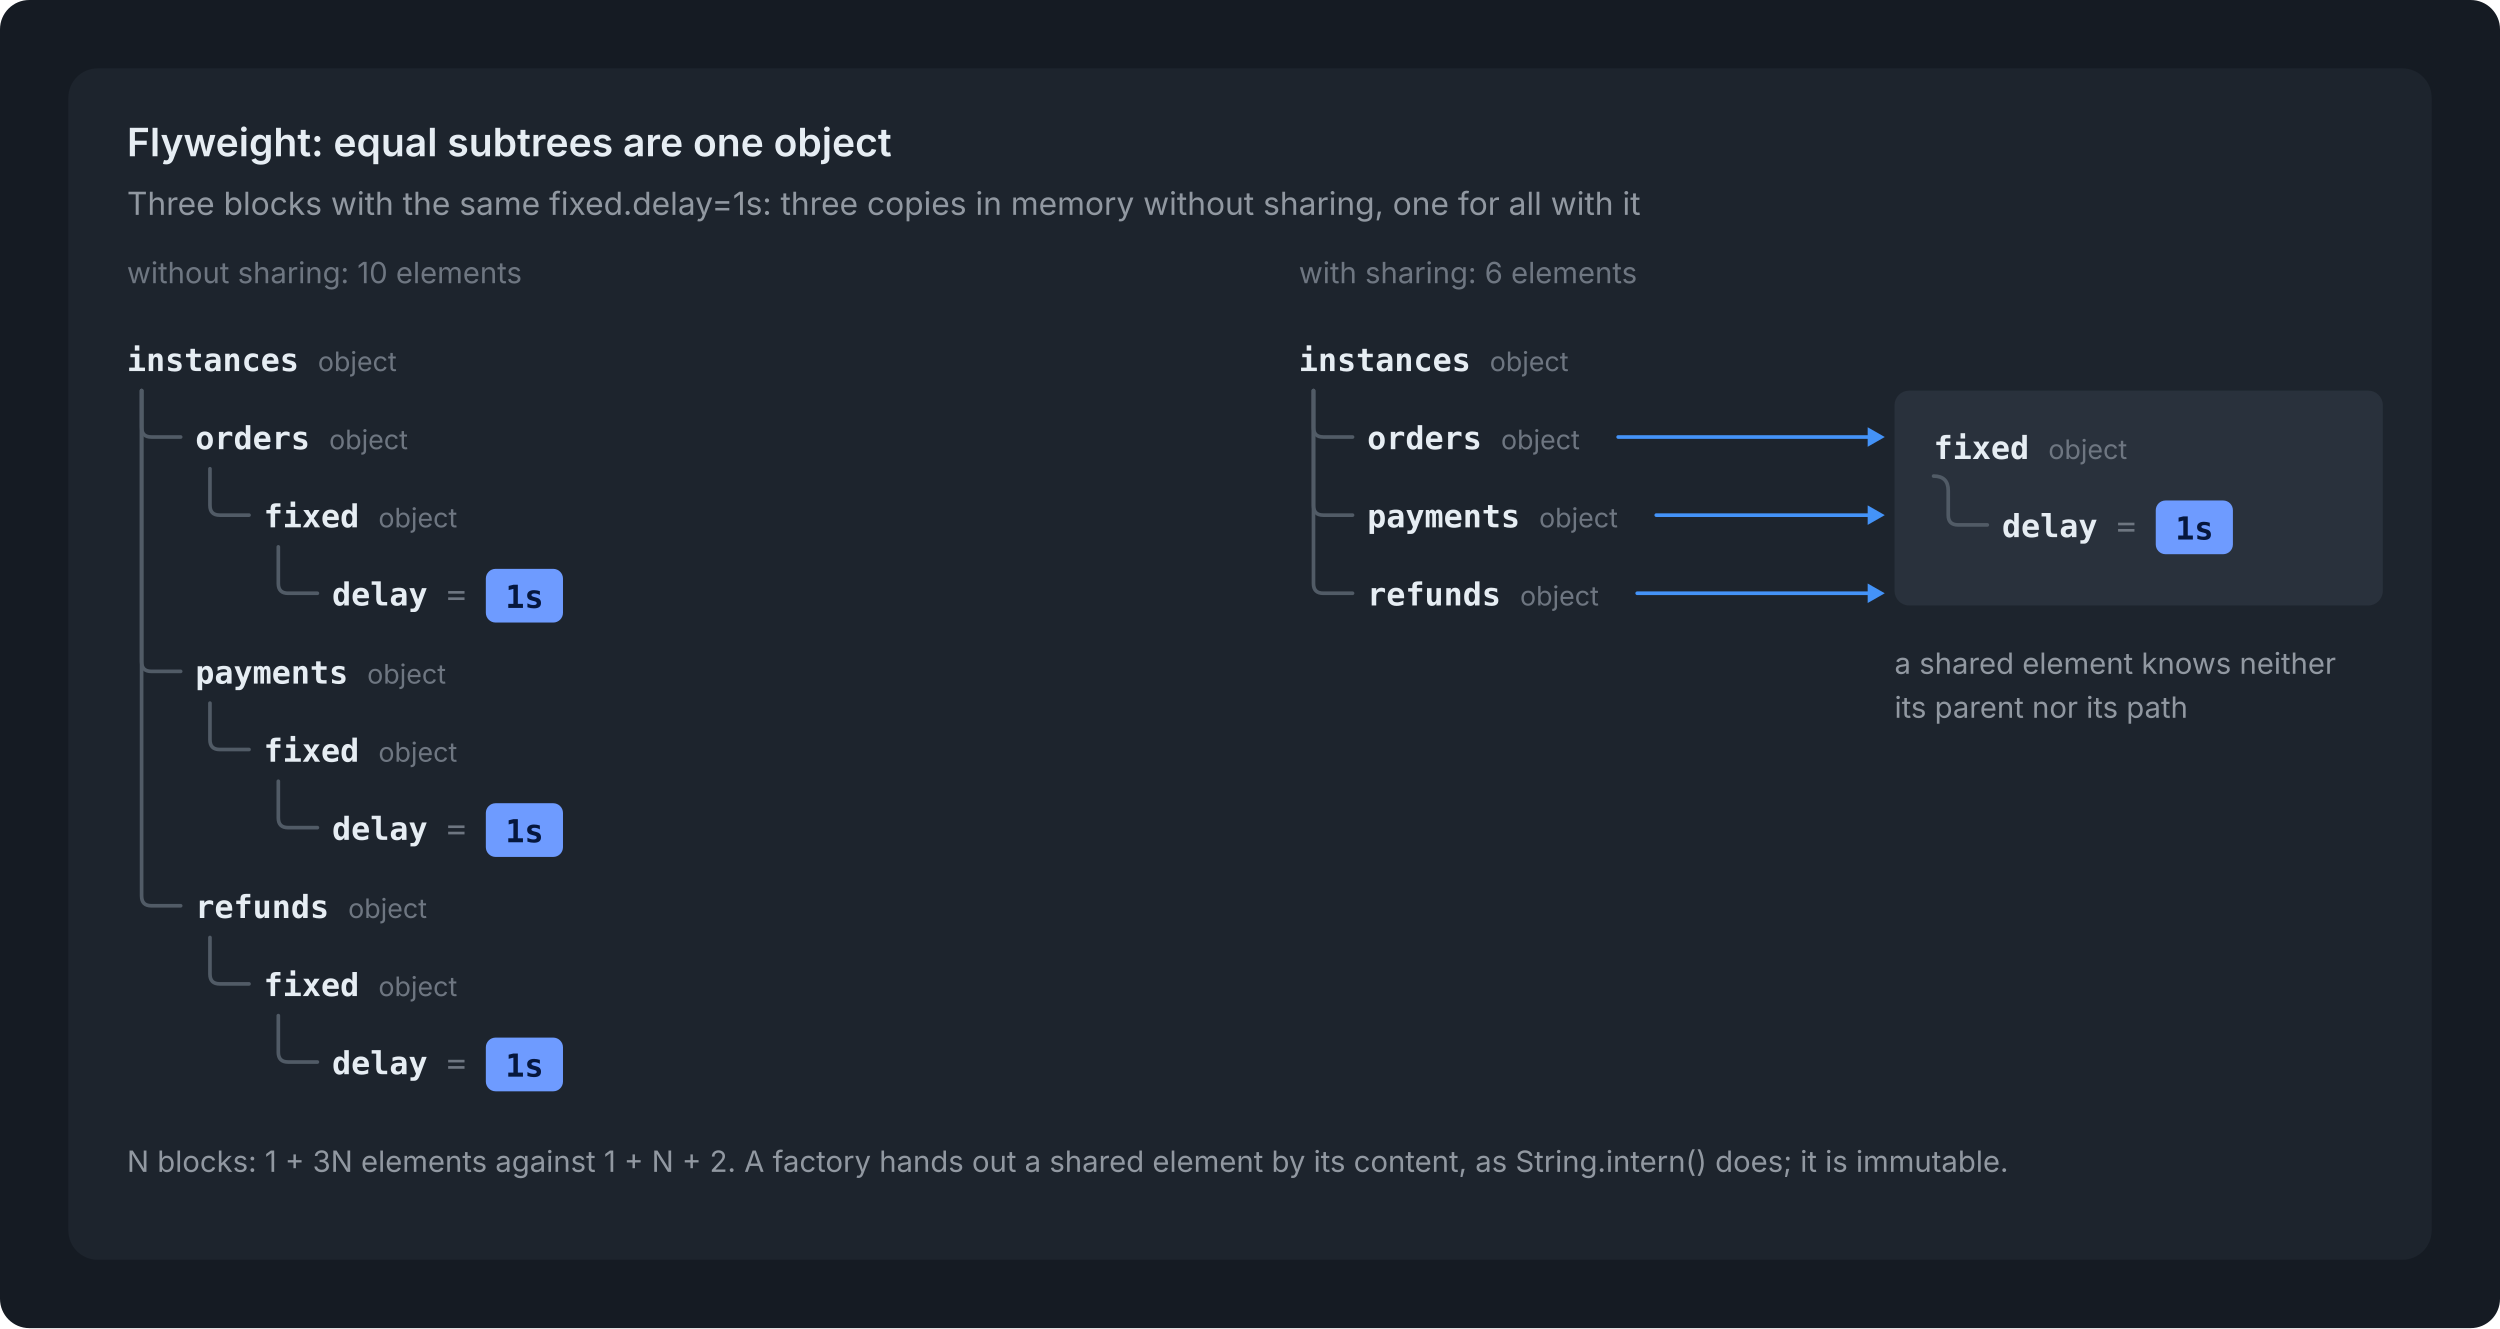
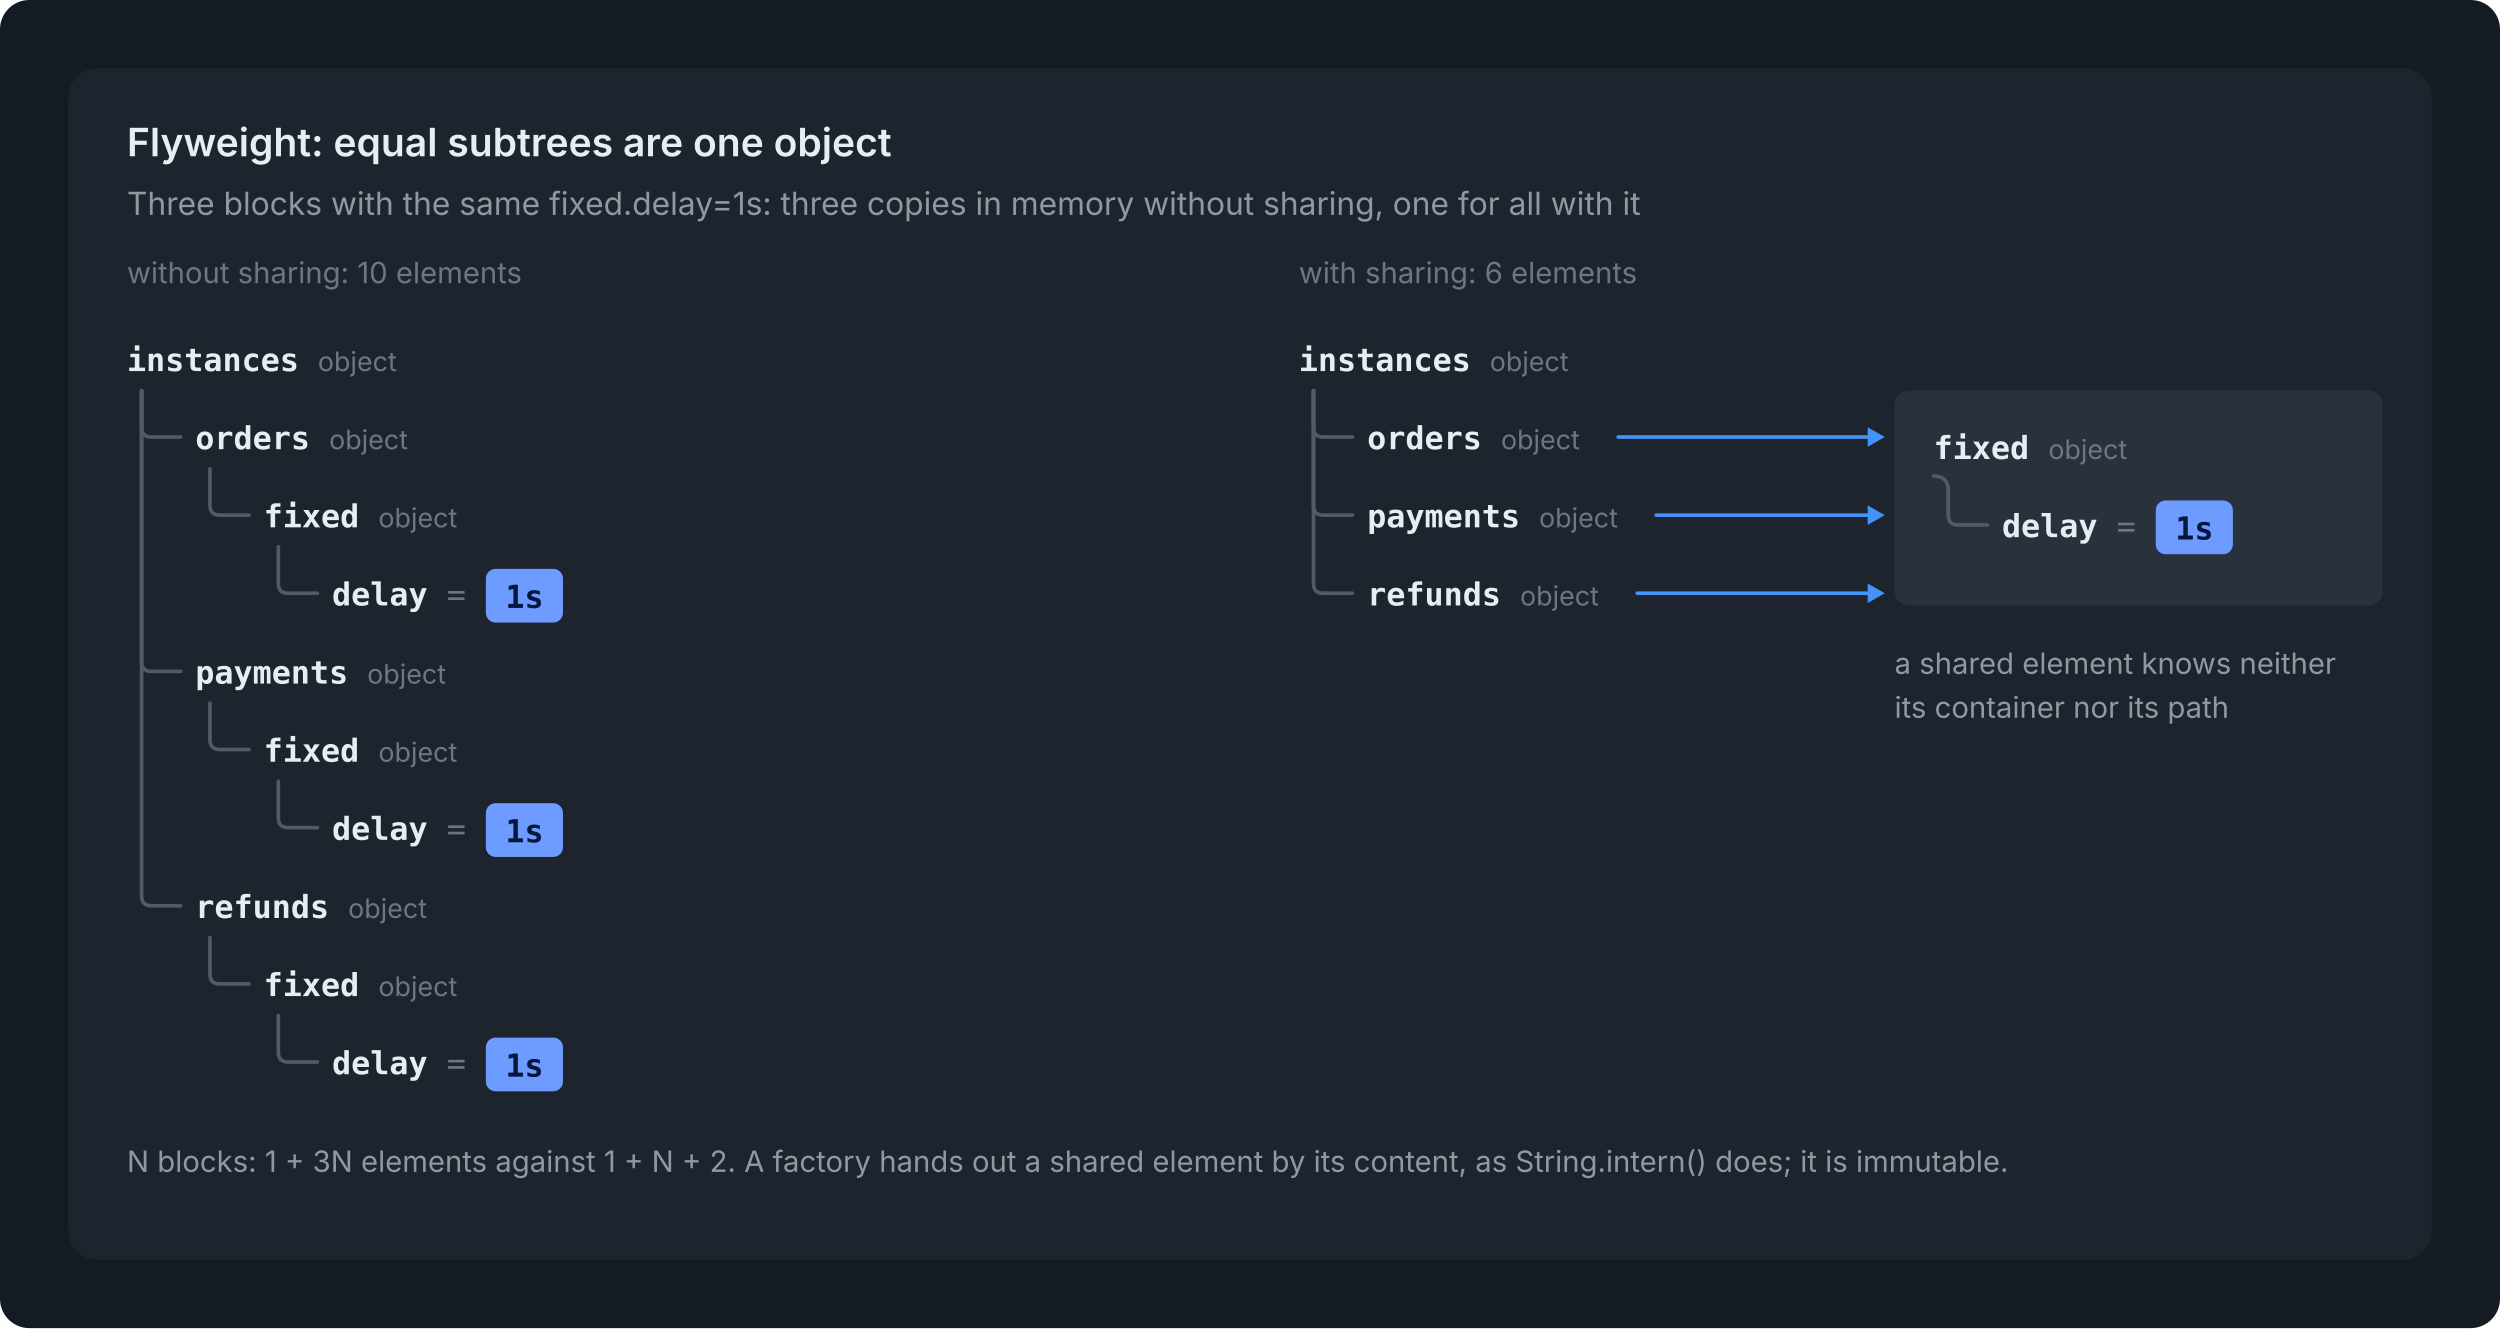
<svg xmlns="http://www.w3.org/2000/svg" viewBox="0 0 1024 544" width="1024" height="544" role="img">
  <rect width="1024" height="544" rx="12" fill="#151B23" />
  <g transform="translate(12,12)">
    <rect x="16" y="16" width="968" height="488" rx="12" fill="#1D242D" />
    <text x="40.0" y="52.0" font-family="-apple-system, BlinkMacSystemFont, 'Segoe UI', Inter, Helvetica, Arial, sans-serif" font-size="16" font-weight="600" fill="#E6EDF3" text-anchor="start">Flyweight: equal subtrees are one object</text>
    <text x="40.0" y="76.0" font-family="-apple-system, BlinkMacSystemFont, 'Segoe UI', Inter, Helvetica, Arial, sans-serif" font-size="13" font-weight="400" fill="#9198A1" text-anchor="start">Three blocks with the same fixed.delay=1s: three copies in memory without sharing, one for all with it</text>
    <text x="40.0" y="104.0" font-family="-apple-system, BlinkMacSystemFont, 'Segoe UI', Inter, Helvetica, Arial, sans-serif" font-size="12" font-weight="400" fill="#6E7681" text-anchor="start">without sharing: 10 elements</text>
    <text x="40.0" y="140.0" font-family="ui-monospace, SFMono-Regular, 'SF Mono', Menlo, Consolas, monospace" font-size="13" font-weight="600" fill="#E6EDF3" text-anchor="start">instances</text>
    <text x="118.2" y="140.0" font-family="-apple-system, BlinkMacSystemFont, 'Segoe UI', Inter, Helvetica, Arial, sans-serif" font-size="11" font-weight="400" fill="#6E7681" text-anchor="start">object</text>
    <path d="M46,148 L46,163 Q46,167 50,167 L62,167" stroke="#515B66" stroke-width="1.5" fill="none" stroke-linecap="round" stroke-linejoin="round" />
    <text x="68.0" y="172.0" font-family="ui-monospace, SFMono-Regular, 'SF Mono', Menlo, Consolas, monospace" font-size="13" font-weight="600" fill="#E6EDF3" text-anchor="start">orders</text>
    <text x="122.8" y="172.0" font-family="-apple-system, BlinkMacSystemFont, 'Segoe UI', Inter, Helvetica, Arial, sans-serif" font-size="11" font-weight="400" fill="#6E7681" text-anchor="start">object</text>
    <path d="M74,180 L74,195 Q74,199 78,199 L90,199" stroke="#515B66" stroke-width="1.5" fill="none" stroke-linecap="round" stroke-linejoin="round" />
    <text x="96.0" y="204.0" font-family="ui-monospace, SFMono-Regular, 'SF Mono', Menlo, Consolas, monospace" font-size="13" font-weight="600" fill="#E6EDF3" text-anchor="start">fixed</text>
    <text x="143.0" y="204.0" font-family="-apple-system, BlinkMacSystemFont, 'Segoe UI', Inter, Helvetica, Arial, sans-serif" font-size="11" font-weight="400" fill="#6E7681" text-anchor="start">object</text>
    <path d="M102,212 L102,227 Q102,231 106,231 L118,231" stroke="#515B66" stroke-width="1.5" fill="none" stroke-linecap="round" stroke-linejoin="round" />
    <text x="124.0" y="236.0" font-family="ui-monospace, SFMono-Regular, 'SF Mono', Menlo, Consolas, monospace" font-size="13" font-weight="600" fill="#E6EDF3" text-anchor="start">delay</text>
    <text x="171.0" y="236.0" font-family="ui-monospace, SFMono-Regular, 'SF Mono', Menlo, Consolas, monospace" font-size="13" font-weight="400" fill="#6E7681" text-anchor="start">=</text>
    <rect x="187.0" y="221.0" width="31.6" height="22.0" rx="4" fill="#6E9BFF" />
    <text x="195.0" y="237.0" font-family="ui-monospace, SFMono-Regular, 'SF Mono', Menlo, Consolas, monospace" font-size="13" font-weight="600" fill="#06173D" text-anchor="start">1s</text>
    <path d="M46,148 L46,259 Q46,263 50,263 L62,263" stroke="#515B66" stroke-width="1.5" fill="none" stroke-linecap="round" stroke-linejoin="round" />
    <text x="68.0" y="268.0" font-family="ui-monospace, SFMono-Regular, 'SF Mono', Menlo, Consolas, monospace" font-size="13" font-weight="600" fill="#E6EDF3" text-anchor="start">payments</text>
    <text x="138.4" y="268.0" font-family="-apple-system, BlinkMacSystemFont, 'Segoe UI', Inter, Helvetica, Arial, sans-serif" font-size="11" font-weight="400" fill="#6E7681" text-anchor="start">object</text>
    <path d="M74,276 L74,291 Q74,295 78,295 L90,295" stroke="#515B66" stroke-width="1.5" fill="none" stroke-linecap="round" stroke-linejoin="round" />
    <text x="96.0" y="300.0" font-family="ui-monospace, SFMono-Regular, 'SF Mono', Menlo, Consolas, monospace" font-size="13" font-weight="600" fill="#E6EDF3" text-anchor="start">fixed</text>
    <text x="143.0" y="300.0" font-family="-apple-system, BlinkMacSystemFont, 'Segoe UI', Inter, Helvetica, Arial, sans-serif" font-size="11" font-weight="400" fill="#6E7681" text-anchor="start">object</text>
    <path d="M102,308 L102,323 Q102,327 106,327 L118,327" stroke="#515B66" stroke-width="1.5" fill="none" stroke-linecap="round" stroke-linejoin="round" />
    <text x="124.0" y="332.0" font-family="ui-monospace, SFMono-Regular, 'SF Mono', Menlo, Consolas, monospace" font-size="13" font-weight="600" fill="#E6EDF3" text-anchor="start">delay</text>
    <text x="171.0" y="332.0" font-family="ui-monospace, SFMono-Regular, 'SF Mono', Menlo, Consolas, monospace" font-size="13" font-weight="400" fill="#6E7681" text-anchor="start">=</text>
    <rect x="187.0" y="317.0" width="31.6" height="22.0" rx="4" fill="#6E9BFF" />
    <text x="195.0" y="333.0" font-family="ui-monospace, SFMono-Regular, 'SF Mono', Menlo, Consolas, monospace" font-size="13" font-weight="600" fill="#06173D" text-anchor="start">1s</text>
    <path d="M46,148 L46,355 Q46,359 50,359 L62,359" stroke="#515B66" stroke-width="1.5" fill="none" stroke-linecap="round" stroke-linejoin="round" />
    <text x="68.0" y="364.0" font-family="ui-monospace, SFMono-Regular, 'SF Mono', Menlo, Consolas, monospace" font-size="13" font-weight="600" fill="#E6EDF3" text-anchor="start">refunds</text>
    <text x="130.6" y="364.0" font-family="-apple-system, BlinkMacSystemFont, 'Segoe UI', Inter, Helvetica, Arial, sans-serif" font-size="11" font-weight="400" fill="#6E7681" text-anchor="start">object</text>
    <path d="M74,372 L74,387 Q74,391 78,391 L90,391" stroke="#515B66" stroke-width="1.5" fill="none" stroke-linecap="round" stroke-linejoin="round" />
    <text x="96.0" y="396.0" font-family="ui-monospace, SFMono-Regular, 'SF Mono', Menlo, Consolas, monospace" font-size="13" font-weight="600" fill="#E6EDF3" text-anchor="start">fixed</text>
    <text x="143.0" y="396.0" font-family="-apple-system, BlinkMacSystemFont, 'Segoe UI', Inter, Helvetica, Arial, sans-serif" font-size="11" font-weight="400" fill="#6E7681" text-anchor="start">object</text>
    <path d="M102,404 L102,419 Q102,423 106,423 L118,423" stroke="#515B66" stroke-width="1.5" fill="none" stroke-linecap="round" stroke-linejoin="round" />
    <text x="124.0" y="428.0" font-family="ui-monospace, SFMono-Regular, 'SF Mono', Menlo, Consolas, monospace" font-size="13" font-weight="600" fill="#E6EDF3" text-anchor="start">delay</text>
    <text x="171.0" y="428.0" font-family="ui-monospace, SFMono-Regular, 'SF Mono', Menlo, Consolas, monospace" font-size="13" font-weight="400" fill="#6E7681" text-anchor="start">=</text>
    <rect x="187.0" y="413.0" width="31.6" height="22.0" rx="4" fill="#6E9BFF" />
    <text x="195.0" y="429.0" font-family="ui-monospace, SFMono-Regular, 'SF Mono', Menlo, Consolas, monospace" font-size="13" font-weight="600" fill="#06173D" text-anchor="start">1s</text>
    <text x="520.0" y="104.0" font-family="-apple-system, BlinkMacSystemFont, 'Segoe UI', Inter, Helvetica, Arial, sans-serif" font-size="12" font-weight="400" fill="#6E7681" text-anchor="start">with sharing: 6 elements</text>
    <text x="520.0" y="140.0" font-family="ui-monospace, SFMono-Regular, 'SF Mono', Menlo, Consolas, monospace" font-size="13" font-weight="600" fill="#E6EDF3" text-anchor="start">instances</text>
    <text x="598.2" y="140.0" font-family="-apple-system, BlinkMacSystemFont, 'Segoe UI', Inter, Helvetica, Arial, sans-serif" font-size="11" font-weight="400" fill="#6E7681" text-anchor="start">object</text>
    <path d="M526,148 L526,163 Q526,167 530,167 L542,167" stroke="#515B66" stroke-width="1.5" fill="none" stroke-linecap="round" stroke-linejoin="round" />
    <text x="548.0" y="172.0" font-family="ui-monospace, SFMono-Regular, 'SF Mono', Menlo, Consolas, monospace" font-size="13" font-weight="600" fill="#E6EDF3" text-anchor="start">orders</text>
    <text x="602.8" y="172.0" font-family="-apple-system, BlinkMacSystemFont, 'Segoe UI', Inter, Helvetica, Arial, sans-serif" font-size="11" font-weight="400" fill="#6E7681" text-anchor="start">object</text>
    <path d="M526,148 L526,195 Q526,199 530,199 L542,199" stroke="#515B66" stroke-width="1.5" fill="none" stroke-linecap="round" stroke-linejoin="round" />
    <text x="548.0" y="204.0" font-family="ui-monospace, SFMono-Regular, 'SF Mono', Menlo, Consolas, monospace" font-size="13" font-weight="600" fill="#E6EDF3" text-anchor="start">payments</text>
    <text x="618.4" y="204.0" font-family="-apple-system, BlinkMacSystemFont, 'Segoe UI', Inter, Helvetica, Arial, sans-serif" font-size="11" font-weight="400" fill="#6E7681" text-anchor="start">object</text>
    <path d="M526,148 L526,227 Q526,231 530,231 L542,231" stroke="#515B66" stroke-width="1.5" fill="none" stroke-linecap="round" stroke-linejoin="round" />
    <text x="548.0" y="236.0" font-family="ui-monospace, SFMono-Regular, 'SF Mono', Menlo, Consolas, monospace" font-size="13" font-weight="600" fill="#E6EDF3" text-anchor="start">refunds</text>
    <text x="610.6" y="236.0" font-family="-apple-system, BlinkMacSystemFont, 'Segoe UI', Inter, Helvetica, Arial, sans-serif" font-size="11" font-weight="400" fill="#6E7681" text-anchor="start">object</text>
    <rect x="764.0" y="148.0" width="200.0" height="88.0" rx="6" fill="#29313C" />
    <text x="780.0" y="176.0" font-family="ui-monospace, SFMono-Regular, 'SF Mono', Menlo, Consolas, monospace" font-size="13" font-weight="600" fill="#E6EDF3" text-anchor="start">fixed</text>
    <text x="827.0" y="176.0" font-family="-apple-system, BlinkMacSystemFont, 'Segoe UI', Inter, Helvetica, Arial, sans-serif" font-size="11" font-weight="400" fill="#6E7681" text-anchor="start">object</text>
    <text x="808.0" y="208.0" font-family="ui-monospace, SFMono-Regular, 'SF Mono', Menlo, Consolas, monospace" font-size="13" font-weight="600" fill="#E6EDF3" text-anchor="start">delay</text>
    <text x="855.0" y="208.0" font-family="ui-monospace, SFMono-Regular, 'SF Mono', Menlo, Consolas, monospace" font-size="13" font-weight="400" fill="#6E7681" text-anchor="start">=</text>
    <rect x="871.0" y="193.0" width="31.6" height="22.0" rx="4" fill="#6E9BFF" />
    <text x="879.0" y="209.0" font-family="ui-monospace, SFMono-Regular, 'SF Mono', Menlo, Consolas, monospace" font-size="13" font-weight="600" fill="#06173D" text-anchor="start">1s</text>
    <path d="M780,183 Q786,183 786,189 L786,199 Q786,203 790,203 L802,203" stroke="#515B66" stroke-width="1.5" fill="none" stroke-linecap="round" stroke-linejoin="round" />
    <path d="M650.8,167 L754,167" stroke="#4493F8" stroke-width="1.5" fill="none" stroke-linecap="round" stroke-linejoin="round" />
    <path d="M753,163 L760,167 L753,171 Z" fill="#4493F8" />
    <path d="M666.4,199 L754,199" stroke="#4493F8" stroke-width="1.5" fill="none" stroke-linecap="round" stroke-linejoin="round" />
    <path d="M753,195 L760,199 L753,203 Z" fill="#4493F8" />
    <path d="M658.6,231 L754,231" stroke="#4493F8" stroke-width="1.5" fill="none" stroke-linecap="round" stroke-linejoin="round" />
    <path d="M753,227 L760,231 L753,235 Z" fill="#4493F8" />
    <text x="764.0" y="264.0" font-family="-apple-system, BlinkMacSystemFont, 'Segoe UI', Inter, Helvetica, Arial, sans-serif" font-size="12" font-weight="400" fill="#9198A1" text-anchor="start">a shared element knows neither</text>
-     <text x="764.0" y="282.0" font-family="-apple-system, BlinkMacSystemFont, 'Segoe UI', Inter, Helvetica, Arial, sans-serif" font-size="12" font-weight="400" fill="#9198A1" text-anchor="start">its parent nor its path</text>
+     <text x="764.0" y="282.0" font-family="-apple-system, BlinkMacSystemFont, 'Segoe UI', Inter, Helvetica, Arial, sans-serif" font-size="12" font-weight="400" fill="#9198A1" text-anchor="start">its container nor its path</text>
    <text x="40.0" y="468.0" font-family="-apple-system, BlinkMacSystemFont, 'Segoe UI', Inter, Helvetica, Arial, sans-serif" font-size="12" font-weight="400" fill="#9198A1" text-anchor="start">N blocks: 1 + 3N elements against 1 + N + 2. A factory hands out a shared element by its content, as String.intern() does; it is immutable.</text>
  </g>
</svg>
